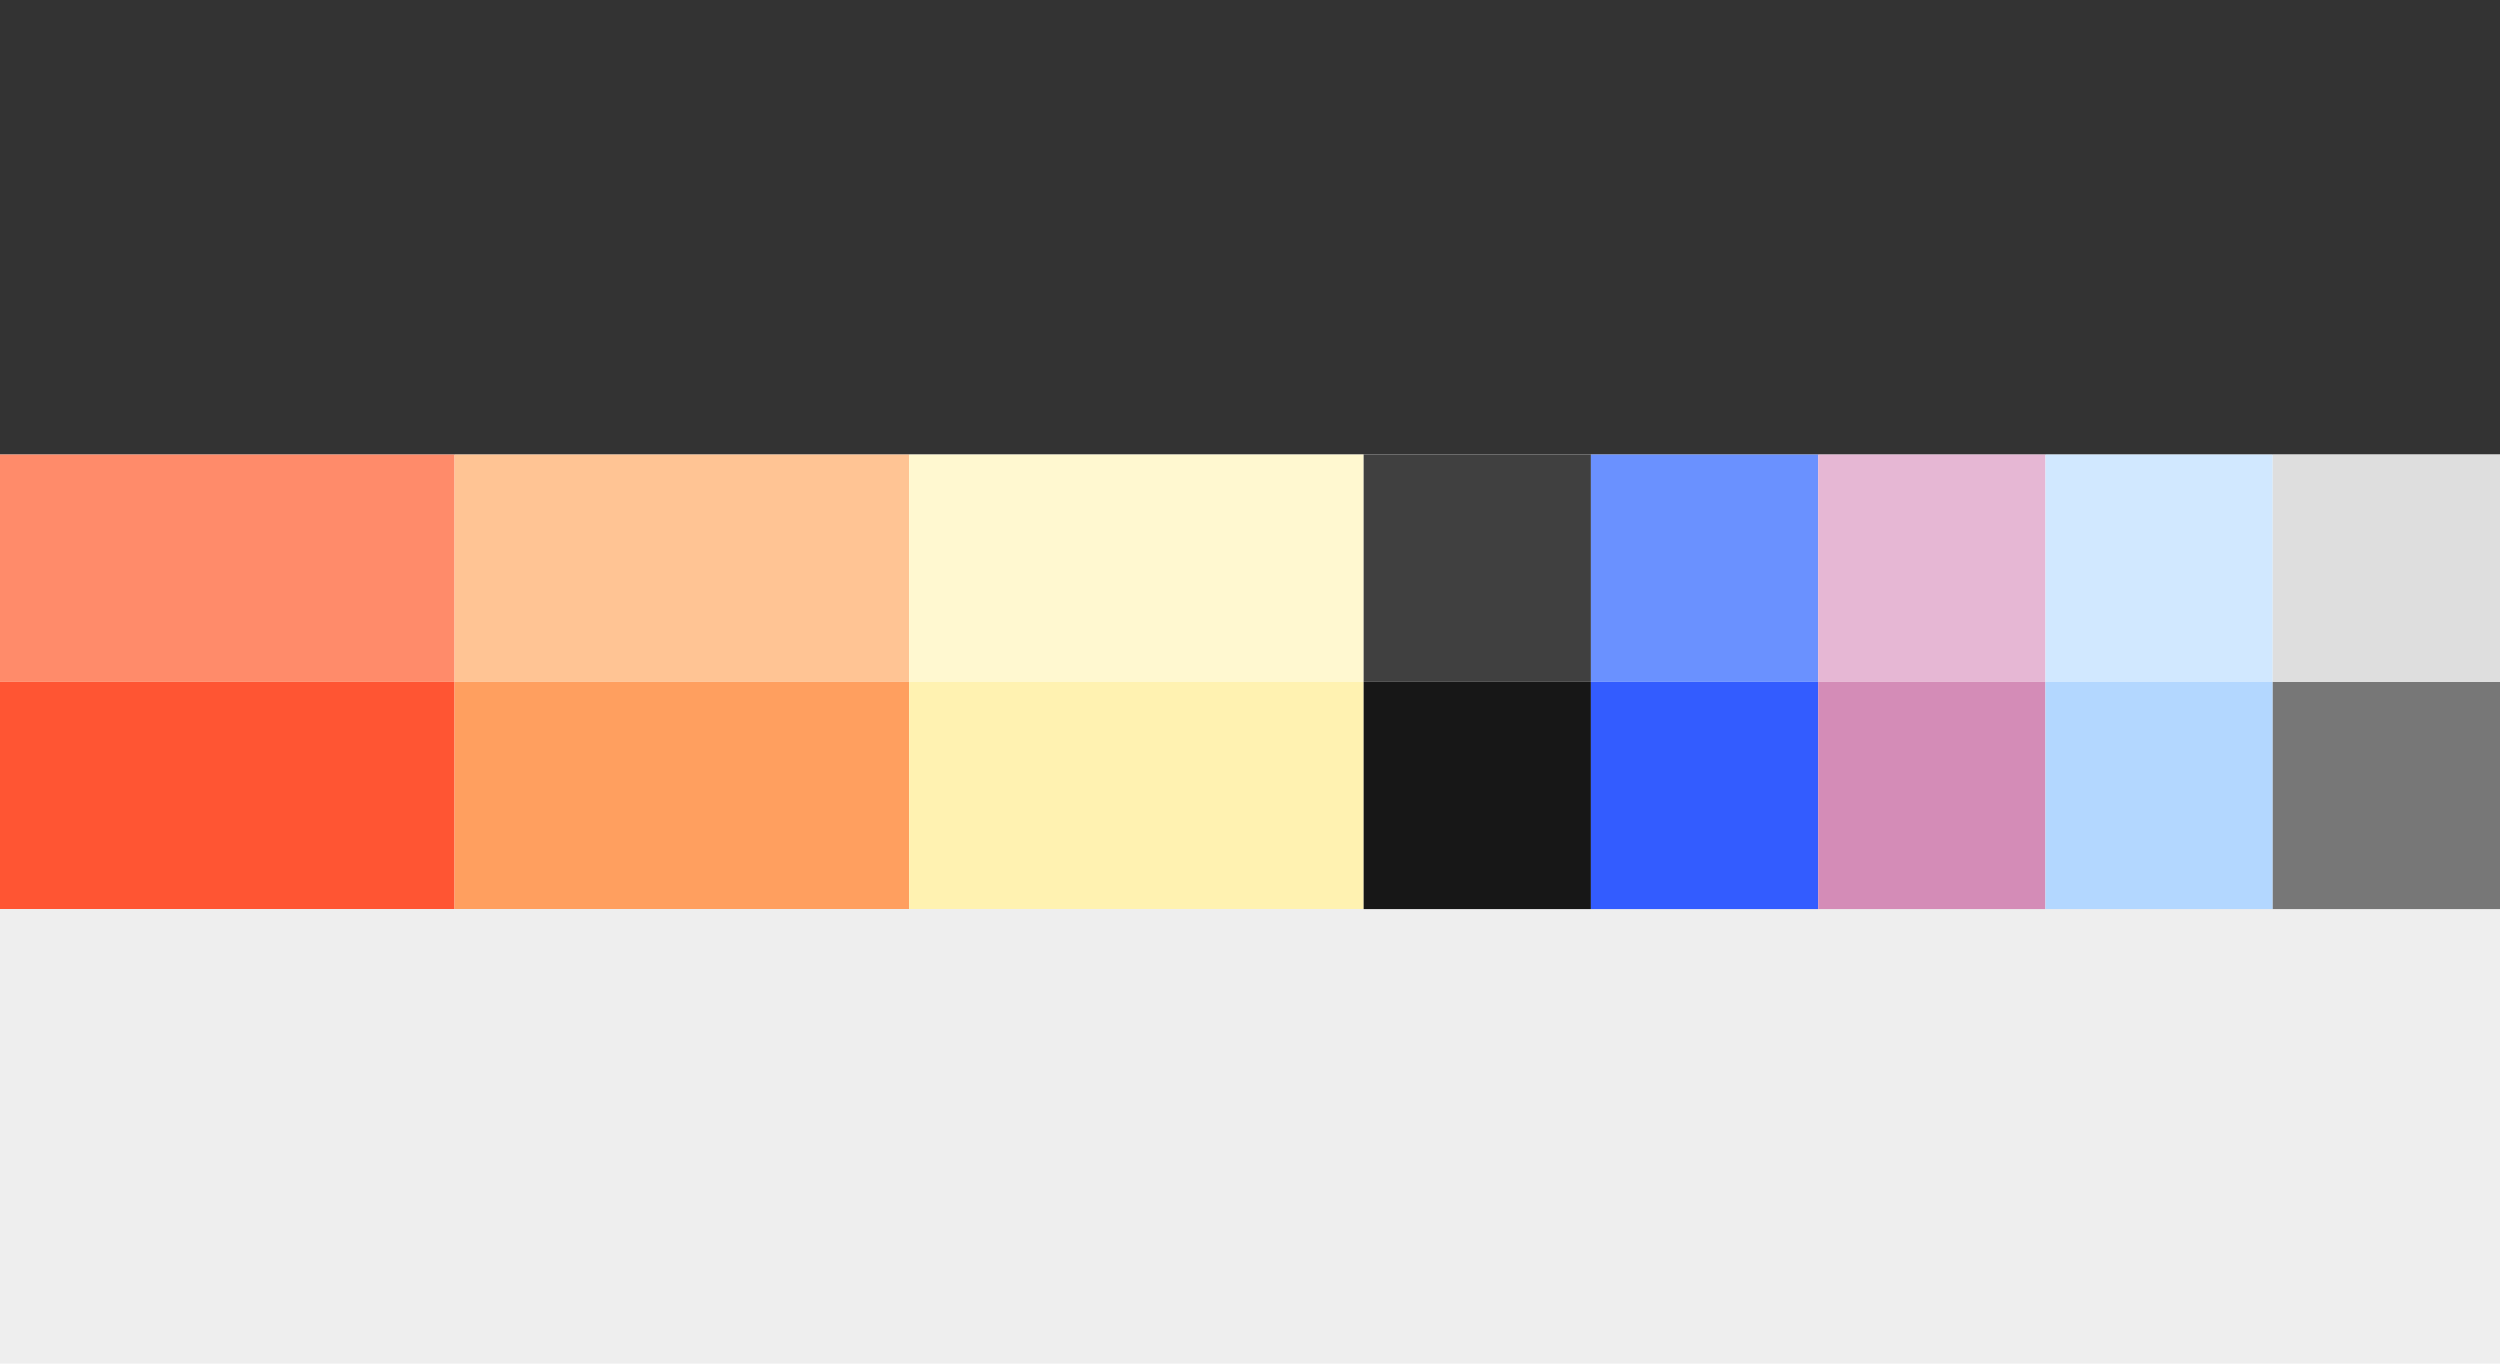
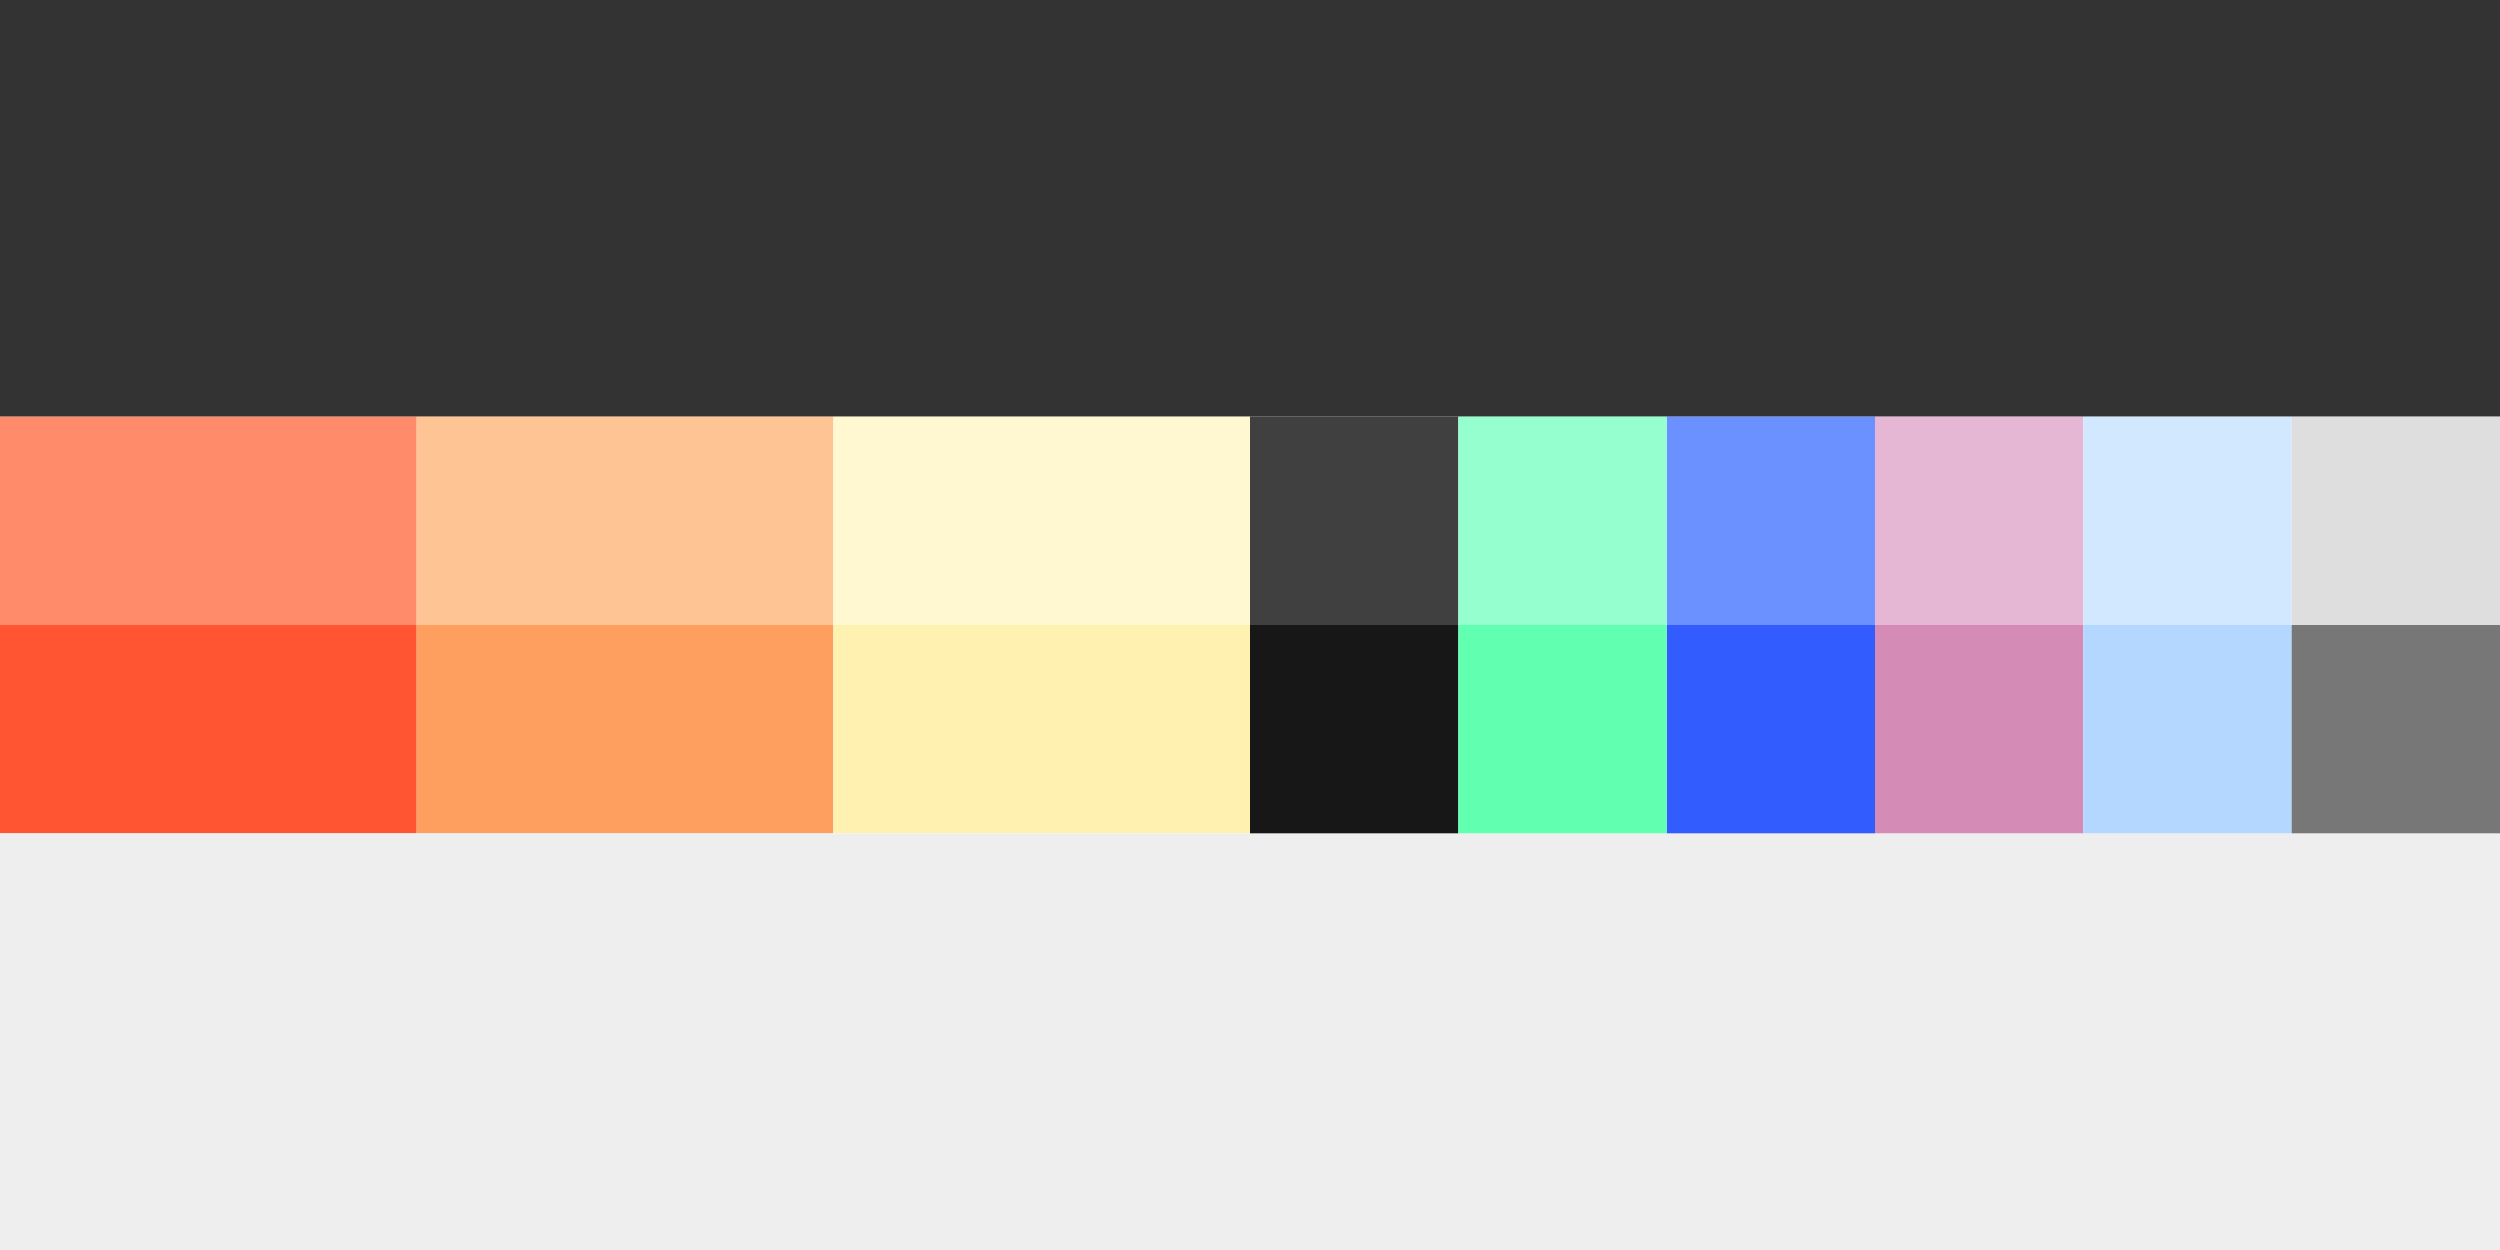
- <svg xmlns="http://www.w3.org/2000/svg" width="132mm" height="72mm" viewBox="0 0 132 72" version="1.1" id="svg8">
+ <svg xmlns="http://www.w3.org/2000/svg" width="144mm" height="72mm" viewBox="0 0 144 72" version="1.1" id="svg8">
  <defs id="defs2" />
  <g id="layer1">
-     <rect style="fill:#333333;fill-opacity:1;stroke-width:0.358" id="rect833" width="132" height="24" x="0" y="0" />
+     <rect style="fill:#333333;fill-opacity:1;stroke-width:0.374" id="rect833" width="144" height="24" x="0" y="0" />
    <rect style="fill:#ff8b6a;fill-opacity:1;stroke-width:0.187" id="rect835" width="24" height="12" x="0" y="24" />
    <rect style="fill:#ff5533;fill-opacity:1;stroke-width:0.187" id="rect835-3" width="24" height="12" x="7.6293945e-06" y="36" />
    <rect style="fill:#ffc494;fill-opacity:1;stroke-width:0.187" id="rect835-6" width="24" height="12" x="24" y="24" />
    <rect style="fill:#ff9f5f;fill-opacity:1;stroke-width:0.187" id="rect835-3-7" width="24" height="12" x="24" y="36" />
    <rect style="fill:#fff8d0;fill-opacity:1;stroke-width:0.187" id="rect835-5" width="24" height="12" x="48" y="24" />
    <rect style="fill:#fff2b1;fill-opacity:1;stroke-width:0.187" id="rect835-3-3" width="24" height="12" x="48" y="36" />
-     <rect style="fill:#eeeeee;stroke-width:0.358" id="rect833-5" width="132" height="24" x="1.5258789e-05" y="48" />
+     <rect style="fill:#eeeeee;stroke-width:0.374" id="rect833-5" width="144" height="24" x="1.5258789e-05" y="48" />
    <rect style="fill:#404040;fill-opacity:1;stroke-width:0.132" id="rect835-5-3" width="12" height="12" x="72" y="24" />
    <rect style="fill:#171717;fill-opacity:1;stroke-width:0.132" id="rect835-5-3-6" width="12" height="12" x="72" y="36" />
-     <rect style="fill:#6a91ff;fill-opacity:1;stroke-width:0.132" id="rect835-5-3-7" width="12" height="12" x="84" y="24" />
-     <rect style="fill:#335cff;fill-opacity:1;stroke-width:0.132" id="rect835-5-3-6-5" width="12" height="12" x="84" y="36" />
-     <rect style="fill:#e6b7d4;fill-opacity:1;stroke-width:0.132" id="rect835-5-3-3" width="12" height="12" x="96" y="24" />
-     <rect style="fill:#d48cb7;fill-opacity:1;stroke-width:0.132" id="rect835-5-3-6-56" width="12" height="12" x="96" y="36" />
-     <rect style="fill:#d1e8ff;fill-opacity:1;stroke-width:0.132" id="rect835-5-3-7-2" width="12" height="12" x="108" y="24" />
-     <rect style="fill:#b3d7ff;fill-opacity:1;stroke-width:0.132" id="rect835-5-3-6-5-9" width="12" height="12" x="108" y="36" />
-     <rect style="fill:#777777;fill-opacity:1;stroke-width:0.132" id="rect835-5-3-3-1" width="12" height="12" x="120" y="36" />
-     <rect style="fill:#dedede;fill-opacity:1;stroke-width:0.132" id="rect835-5-3-6-56-2" width="12" height="12" x="120" y="24" />
+     <rect style="fill:#6a91ff;fill-opacity:1;stroke-width:0.132" id="rect835-5-3-7" width="12" height="12" x="96" y="24" />
+     <rect style="fill:#335cff;fill-opacity:1;stroke-width:0.132" id="rect835-5-3-6-5" width="12" height="12" x="96" y="36" />
+     <rect style="fill:#e6b7d4;fill-opacity:1;stroke-width:0.132" id="rect835-5-3-3" width="12" height="12" x="108" y="24" />
+     <rect style="fill:#d48cb7;fill-opacity:1;stroke-width:0.132" id="rect835-5-3-6-56" width="12" height="12" x="108" y="36" />
+     <rect style="fill:#d1e8ff;fill-opacity:1;stroke-width:0.132" id="rect835-5-3-7-2" width="12" height="12" x="120" y="24" />
+     <rect style="fill:#b3d7ff;fill-opacity:1;stroke-width:0.132" id="rect835-5-3-6-5-9" width="12" height="12" x="120" y="36" />
+     <rect style="fill:#777777;fill-opacity:1;stroke-width:0.132" id="rect835-5-3-3-1" width="12" height="12" x="132" y="36" />
+     <rect style="fill:#dedede;fill-opacity:1;stroke-width:0.132" id="rect835-5-3-6-56-2" width="12" height="12" x="132" y="24" />
+     <rect style="fill:#95ffcf;fill-opacity:1;stroke-width:0.132" id="rect835-5-3-7-3" width="12" height="12" x="84" y="24" />
+     <rect style="fill:#61ffb0;fill-opacity:1;stroke-width:0.132" id="rect835-5-3-6-5-6" width="12" height="12" x="84" y="36" />
  </g>
</svg>
